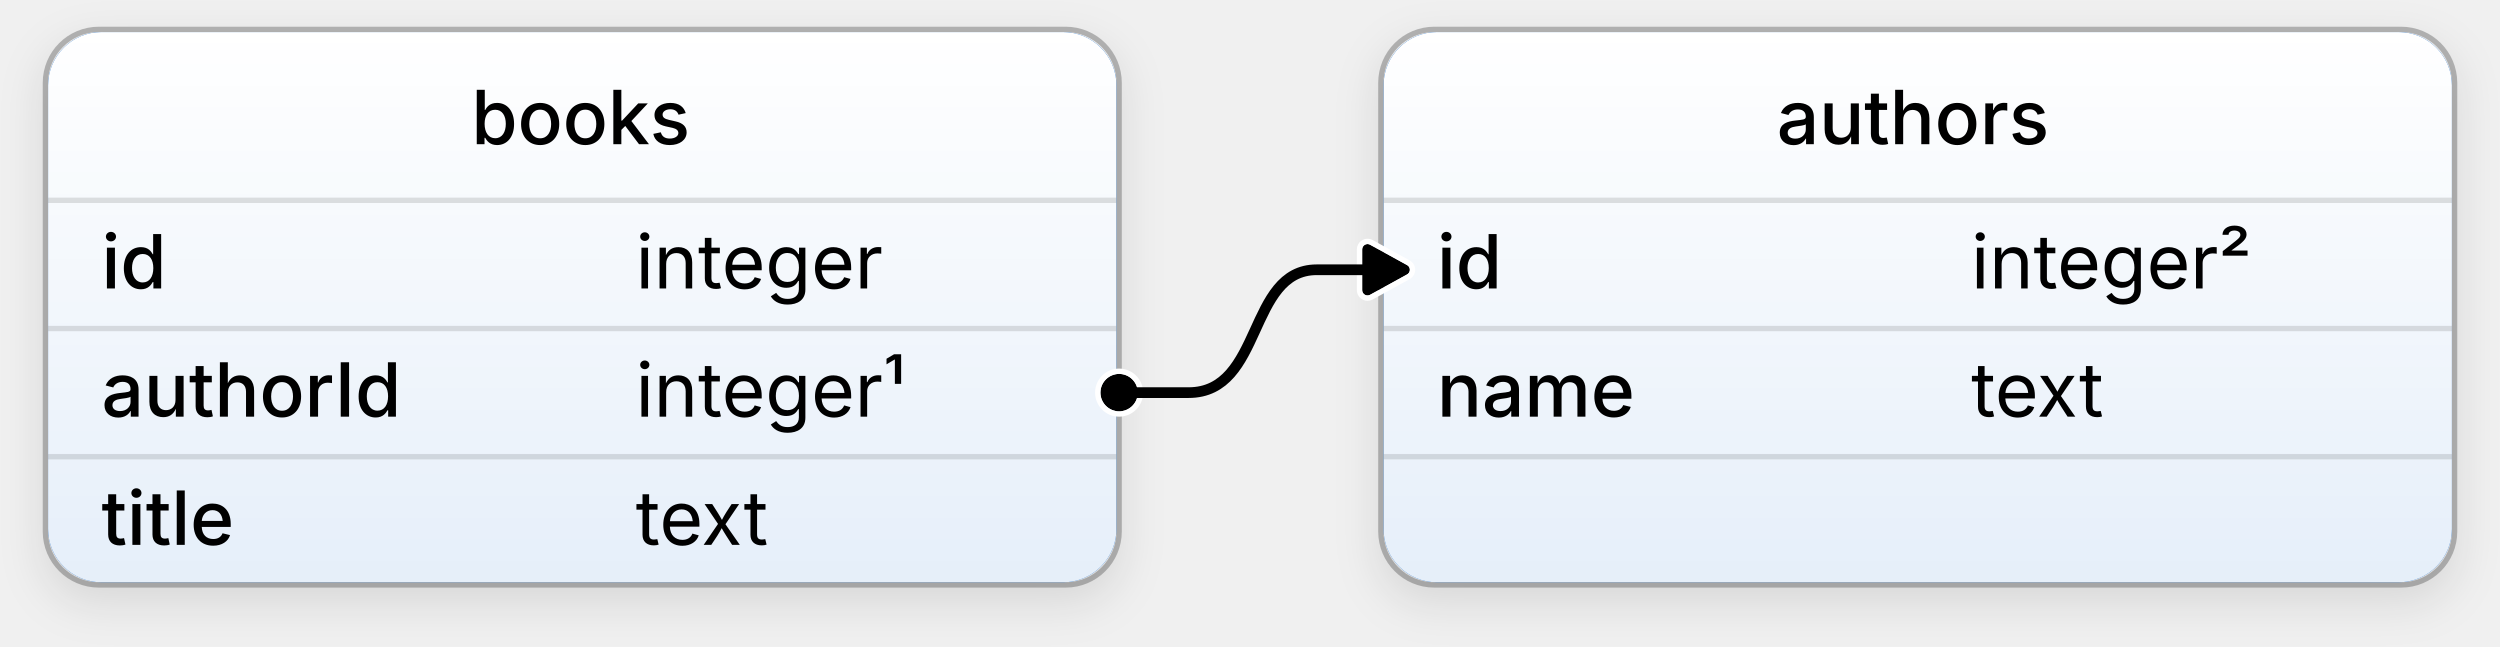
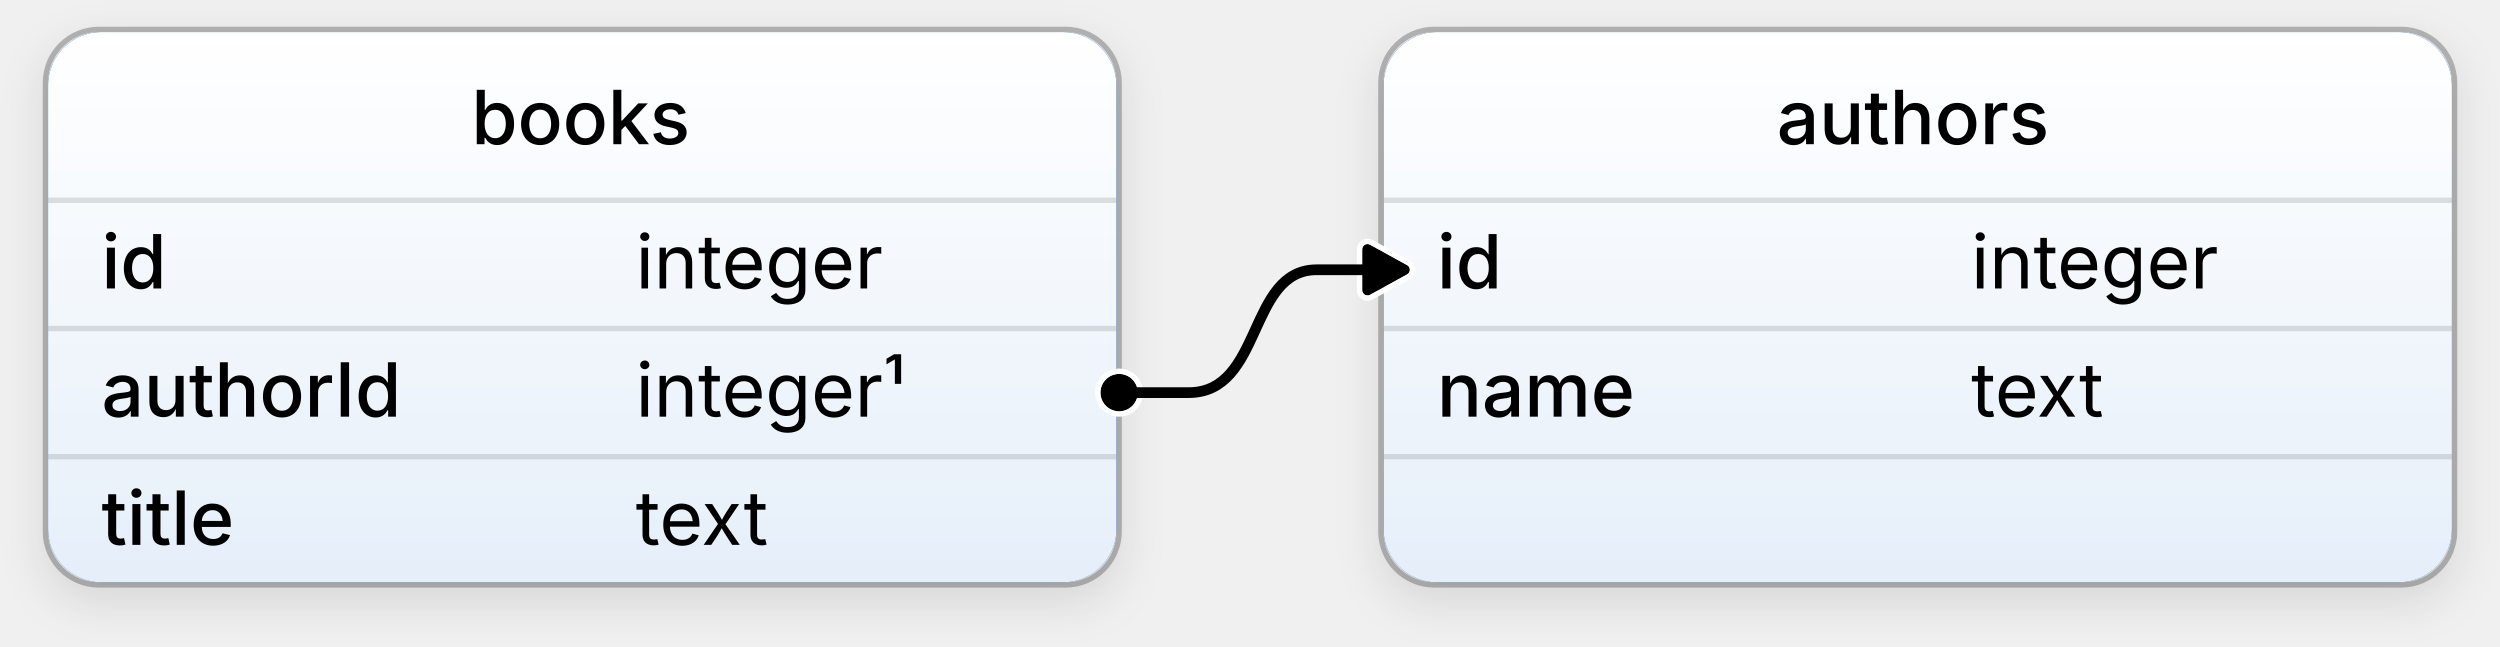
<svg xmlns="http://www.w3.org/2000/svg" xmlns:xlink="http://www.w3.org/1999/xlink" width="468px" height="121px" viewBox="0 0 468 121" version="1.1">
  <defs>
    <linearGradient x1="50%" y1="100%" x2="50%" y2="1.41638472e-14%" id="linearGradient-1">
      <stop stop-color="#FFFFFF" stop-opacity="0.9" offset="0%" />
      <stop stop-color="#FFFFFF" offset="100%" />
    </linearGradient>
    <rect id="path-2" x="0" y="0" width="200" height="103" rx="10" />
    <filter x="-7.2%" y="-11.2%" width="114.5%" height="128.2%" filterUnits="objectBoundingBox" id="filter-4">
      <feMorphology radius="1" operator="dilate" in="SourceAlpha" result="shadowSpreadOuter1" />
      <feOffset dx="0" dy="3" in="shadowSpreadOuter1" result="shadowOffsetOuter1" />
      <feGaussianBlur stdDeviation="4" in="shadowOffsetOuter1" result="shadowBlurOuter1" />
      <feComposite in="shadowBlurOuter1" in2="SourceAlpha" operator="out" result="shadowBlurOuter1" />
      <feColorMatrix values="0 0 0 0 0   0 0 0 0 0   0 0 0 0 0  0 0 0 0.1 0" type="matrix" in="shadowBlurOuter1" />
    </filter>
    <rect id="path-5" x="0" y="0" width="200" height="103" rx="10" />
    <filter x="-7.2%" y="-11.2%" width="114.5%" height="128.2%" filterUnits="objectBoundingBox" id="filter-7">
      <feMorphology radius="1" operator="dilate" in="SourceAlpha" result="shadowSpreadOuter1" />
      <feOffset dx="0" dy="3" in="shadowSpreadOuter1" result="shadowOffsetOuter1" />
      <feGaussianBlur stdDeviation="4" in="shadowOffsetOuter1" result="shadowBlurOuter1" />
      <feComposite in="shadowBlurOuter1" in2="SourceAlpha" operator="out" result="shadowBlurOuter1" />
      <feColorMatrix values="0 0 0 0 0   0 0 0 0 0   0 0 0 0 0  0 0 0 0.1 0" type="matrix" in="shadowBlurOuter1" />
    </filter>
    <circle id="path-8" cx="200.5" cy="67.5" r="3.5" />
    <path d="M254.407,43.624 L247.482,39.815 L247.482,39.815 C246.998,39.549 246.39,39.725 246.124,40.209 C246.043,40.357 246,40.523 246,40.691 L246,48.309 L246,48.309 C246,48.861 246.448,49.309 247,49.309 C247.169,49.309 247.334,49.266 247.482,49.185 L254.407,45.376 L254.407,45.376 C254.891,45.11 255.067,44.502 254.801,44.018 C254.71,43.852 254.573,43.715 254.407,43.624 Z" id="path-9" />
  </defs>
  <g id="Page-1" stroke="none" stroke-width="1" fill="none" fill-rule="evenodd">
    <g id="BelongsToSchema" transform="translate(9, 6)">
      <g id="Table">
        <mask id="mask-3" fill="white">
          <use xlink:href="#path-2" />
        </mask>
        <g id="Rectangle">
          <use fill="black" fill-opacity="1" filter="url(#filter-4)" xlink:href="#path-2" />
          <use fill="#005CC5" fill-rule="evenodd" xlink:href="#path-2" />
          <use fill="url(#linearGradient-1)" fill-rule="evenodd" xlink:href="#path-2" />
          <rect stroke-opacity="0.25" stroke="#000000" stroke-width="1" x="-0.5" y="-0.5" width="201" height="104" rx="10" />
        </g>
        <g id="Field" mask="url(#mask-3)">
          <g transform="translate(0, 31)">
            <text id="name" fill="none" font-family="-apple-system,sans-serif" font-size="14" font-weight="500">
              <tspan x="10" y="17" fill="#000000">id</tspan>
            </text>
            <text id="type" fill="none" font-family="-apple-system,sans-serif" font-size="14" font-weight="normal">
              <tspan x="110" y="17" fill="#000000">integer</tspan>
            </text>
            <rect id="Rectangle" fill-opacity="0.12" fill="#000000" fill-rule="evenodd" x="0" y="0" width="200" height="1" />
          </g>
        </g>
        <g id="Field" mask="url(#mask-3)">
          <g transform="translate(0, 55)">
            <text id="name" fill="none" font-family="-apple-system,sans-serif" font-size="14" font-weight="500">
              <tspan x="10" y="17" fill="#000000">authorId</tspan>
            </text>
            <text id="type" fill="none" font-family="-apple-system,sans-serif" font-size="14" font-weight="normal">
              <tspan x="110" y="17" fill="#000000">integer¹</tspan>
            </text>
            <rect id="Rectangle" fill-opacity="0.12" fill="#000000" fill-rule="evenodd" x="0" y="0" width="200" height="1" />
          </g>
        </g>
        <g id="Field" mask="url(#mask-3)">
          <g transform="translate(0, 79)">
            <text id="name" fill="none" font-family="-apple-system,sans-serif" font-size="14" font-weight="500">
              <tspan x="10" y="17" fill="#000000">title</tspan>
            </text>
            <text id="type" fill="none" font-family="-apple-system,sans-serif" font-size="14" font-weight="normal">
              <tspan x="110" y="17" fill="#000000">text</tspan>
            </text>
            <rect id="Rectangle" fill-opacity="0.12" fill="#000000" fill-rule="evenodd" x="0" y="0" width="200" height="1" />
          </g>
        </g>
        <text id="books" mask="url(#mask-3)" font-family="-apple-system,sans-serif" font-size="14" font-weight="500" fill="#000000">
          <tspan x="79.236" y="21">books</tspan>
        </text>
      </g>
      <g id="Table-Copy-2" transform="translate(250, 0)">
        <mask id="mask-6" fill="white">
          <use xlink:href="#path-5" />
        </mask>
        <g id="Rectangle">
          <use fill="black" fill-opacity="1" filter="url(#filter-7)" xlink:href="#path-5" />
          <use fill="#005CC5" fill-rule="evenodd" xlink:href="#path-5" />
          <use fill="url(#linearGradient-1)" fill-rule="evenodd" xlink:href="#path-5" />
          <rect stroke-opacity="0.25" stroke="#000000" stroke-width="1" x="-0.5" y="-0.5" width="201" height="104" rx="10" />
        </g>
        <g id="Field" mask="url(#mask-6)">
          <g transform="translate(0, 31)">
            <text id="name" fill="none" font-family="-apple-system,sans-serif" font-size="14" font-weight="500">
              <tspan x="10" y="17" fill="#000000">id</tspan>
            </text>
            <text id="type" fill="none" font-family="-apple-system,sans-serif" font-size="14" font-weight="normal">
-               <tspan x="110" y="17" fill="#000000">integer²</tspan>
+               <tspan x="110" y="17" fill="#000000">integer</tspan>
            </text>
            <rect id="Rectangle" fill-opacity="0.12" fill="#000000" fill-rule="evenodd" x="0" y="0" width="200" height="1" />
          </g>
        </g>
        <g id="Field" mask="url(#mask-6)">
          <g transform="translate(0, 55)">
            <text id="name" fill="none" font-family="-apple-system,sans-serif" font-size="14" font-weight="500">
              <tspan x="10" y="17" fill="#000000">name</tspan>
            </text>
            <text id="type" fill="none" font-family="-apple-system,sans-serif" font-size="14" font-weight="normal">
              <tspan x="110" y="17" fill="#000000">text</tspan>
            </text>
            <rect id="Rectangle" fill-opacity="0.12" fill="#000000" fill-rule="evenodd" x="0" y="0" width="200" height="1" />
          </g>
        </g>
        <g id="Field" mask="url(#mask-6)">
          <g transform="translate(0, 79)">
            <text id="name" fill="none" font-family="-apple-system,sans-serif" font-size="14" font-weight="500" />
            <text id="type" fill="none" font-family="-apple-system,sans-serif" font-size="14" font-weight="normal" />
            <rect id="Rectangle" fill-opacity="0.12" fill="#000000" fill-rule="evenodd" x="0" y="0" width="200" height="1" />
          </g>
        </g>
        <text id="authors" mask="url(#mask-6)" font-family="-apple-system,sans-serif" font-size="14" font-weight="500" fill="#000000">
          <tspan x="73.61" y="21">authors</tspan>
        </text>
      </g>
      <g id="Oval">
        <use fill="#000000" fill-rule="evenodd" xlink:href="#path-8" />
        <circle stroke="#FFFFFF" stroke-width="1" cx="200.5" cy="67.5" r="4" />
      </g>
      <g id="Path-3">
        <use fill="#000000" fill-rule="evenodd" xlink:href="#path-9" />
        <path stroke="#FFFFFF" stroke-width="1" d="M254.648,43.186 C254.897,43.323 255.102,43.528 255.239,43.777 C255.639,44.503 255.374,45.415 254.648,45.814 L247.723,49.623 C247.501,49.745 247.253,49.809 247,49.809 C246.172,49.809 245.5,49.137 245.5,48.309 L245.5,40.691 C245.5,40.439 245.564,40.19 245.686,39.968 C246.085,39.243 246.997,38.978 247.723,39.377 L254.648,43.186 Z" />
      </g>
      <path d="M199.5,67.5 C199.5,67.5 199.5,67.5 213.5,67.5 C227.5,67.5 224.5,44.5 237.5,44.5 C246.167,44.5 250.5,44.5 250.5,44.5" id="Path-2" stroke="#000000" stroke-width="2" stroke-linecap="round" stroke-linejoin="round" />
    </g>
  </g>
</svg>
